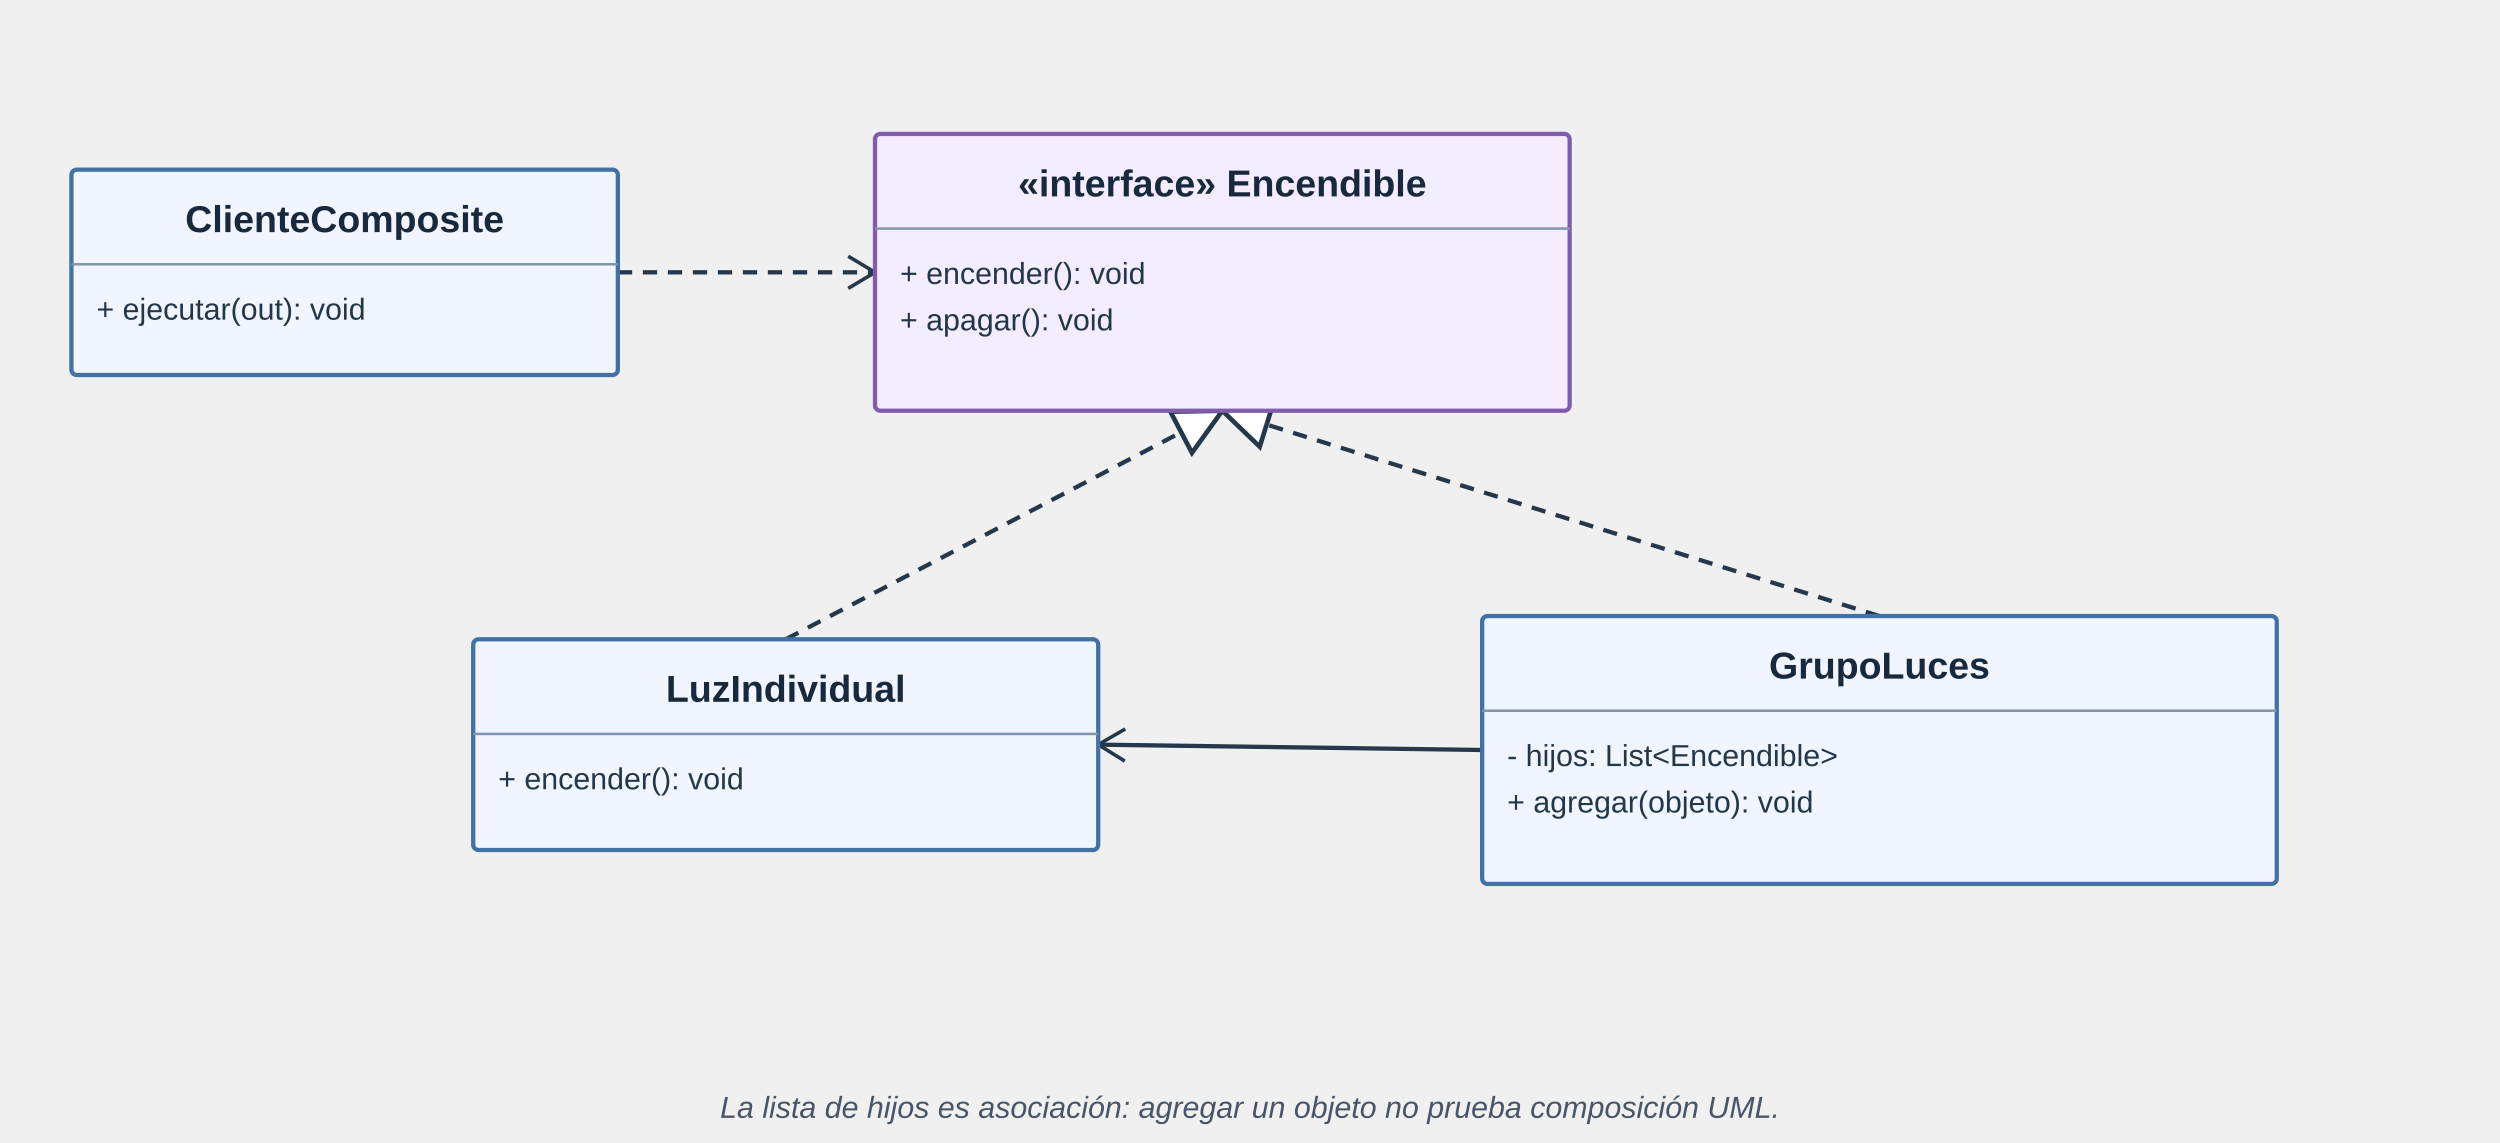
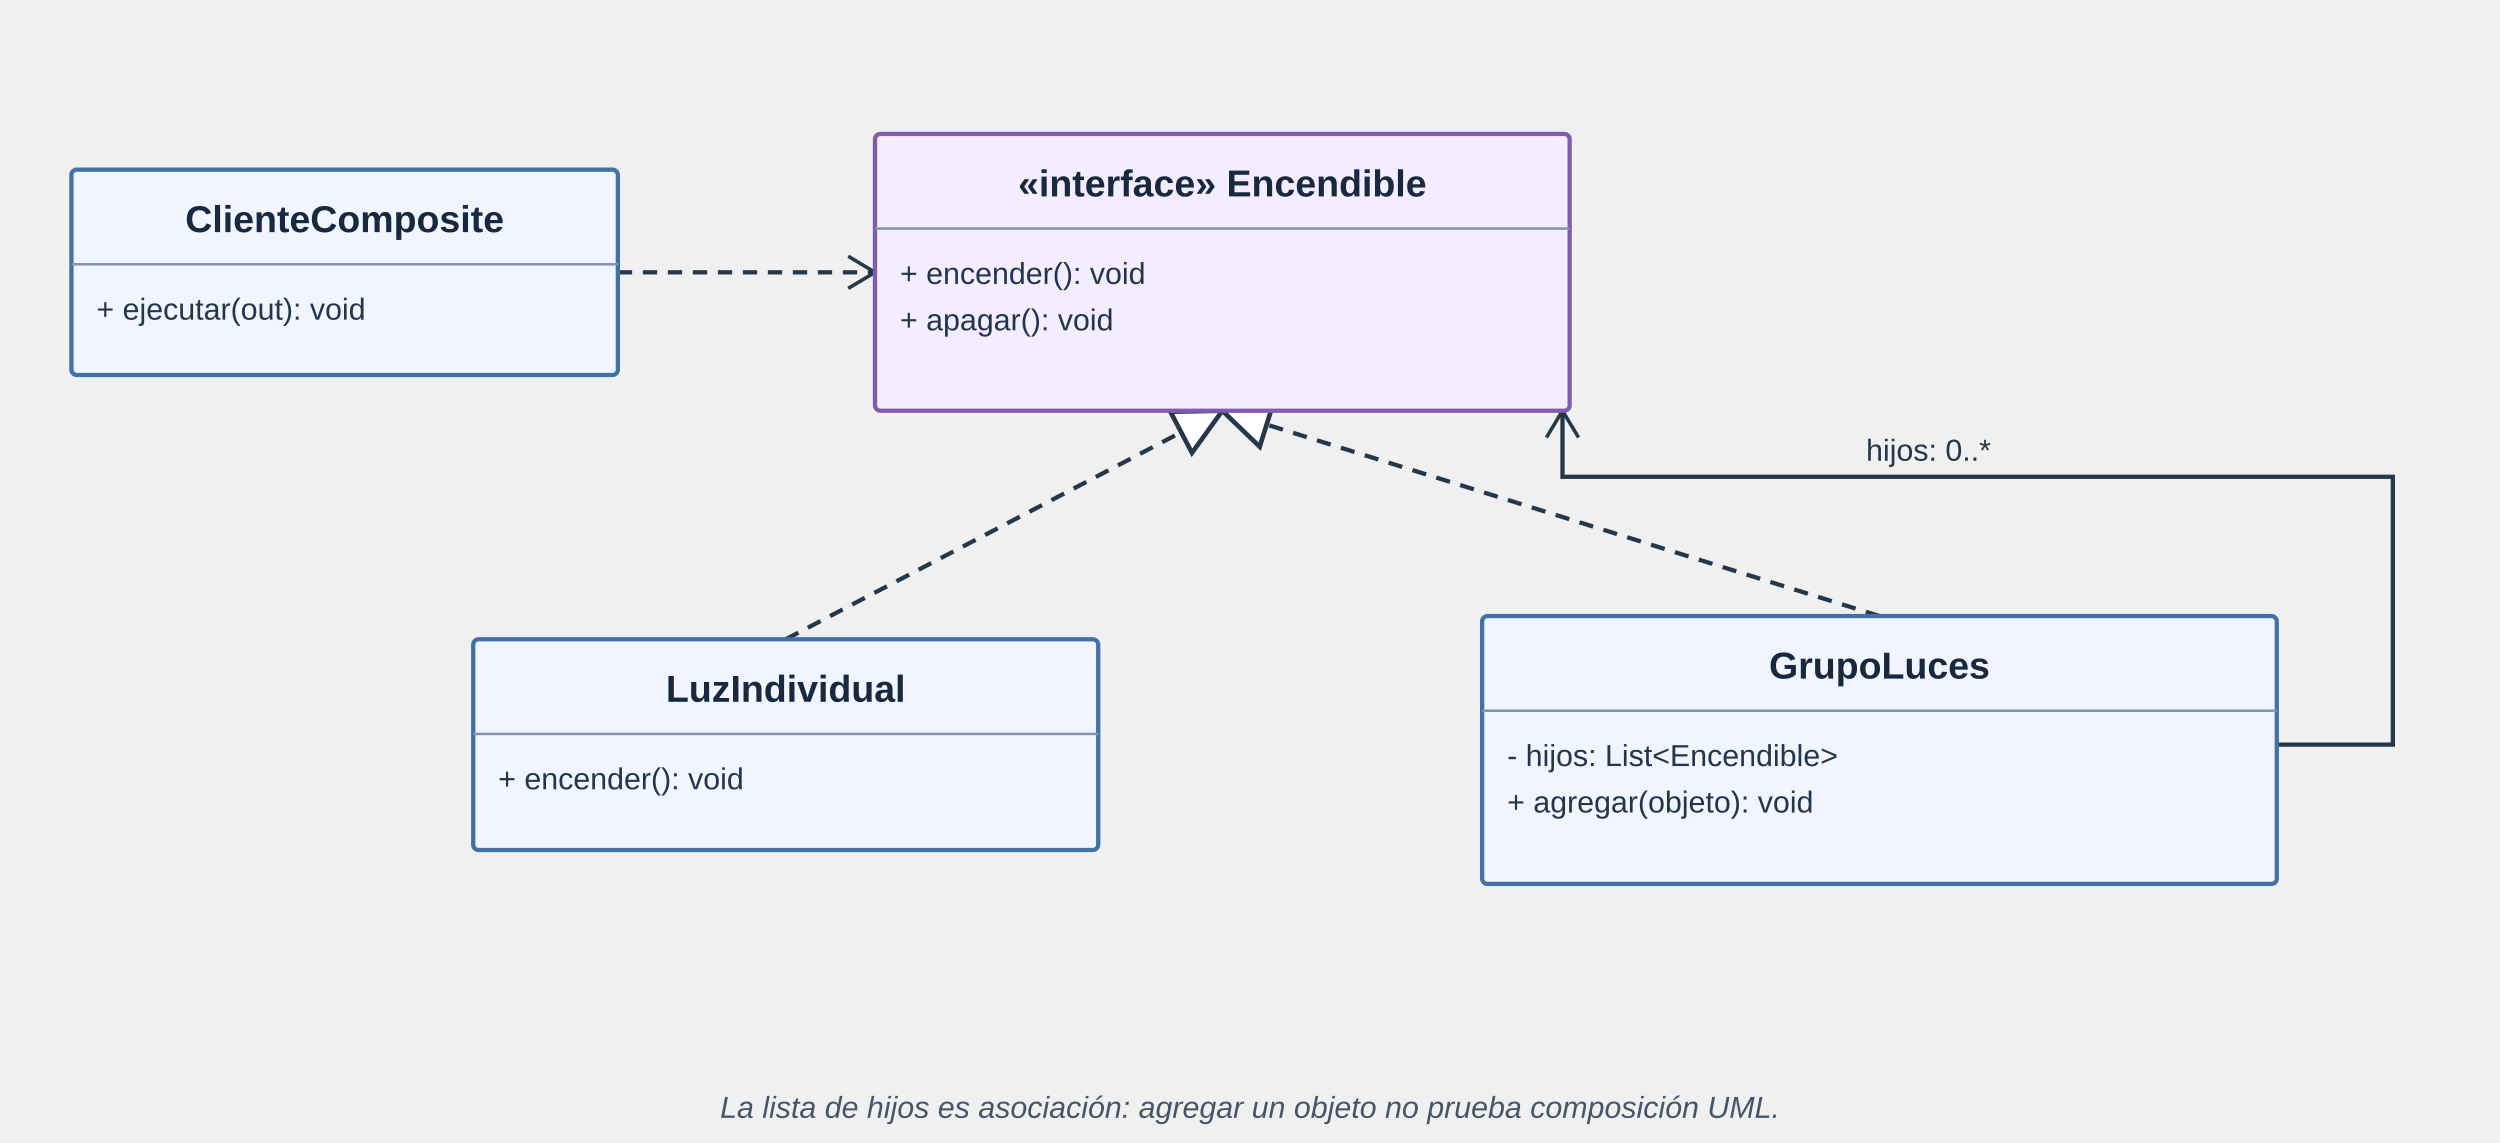
<svg xmlns="http://www.w3.org/2000/svg" width="1400" height="640" viewBox="0 0 1400 640" role="img" aria-labelledby="titulo descripcion">
  <defs>
    <marker id="triangle" viewBox="0 0 24 24" markerWidth="13" markerHeight="13" refX="22" refY="12" orient="auto">
      <path d="M2 2 L22 12 L2 22 Z" fill="white" stroke="#25374a" stroke-width="2" />
    </marker>
    <marker id="open" viewBox="0 0 24 24" markerWidth="10" markerHeight="10" refX="22" refY="12" orient="auto">
      <path d="M7 3 L22 12 L7 21" fill="none" stroke="#25374a" stroke-width="2" />
    </marker>
  </defs>
  <style>.box{fill:#f1f5ff;stroke:#4272a5;stroke-width:2.4}.iface{fill:#f4ecff;stroke:#825cac;stroke-width:2.4}.sep{stroke:#8194ad;stroke-width:1.4}.title{fill:#18283d;font:700 21px Arial,sans-serif;text-anchor:middle}.body{fill:#23364a;font:17px Arial,sans-serif}.edge{fill:none;stroke:#25374a;stroke-width:2.4}.dashed{stroke-dasharray:8 6}.note{fill:#475569;font:italic 17px Arial,sans-serif;text-anchor:middle}</style>
  <path class="edge dashed" d="M346 152.5 L490 152.5" marker-end="url(#open)" />
  <path class="edge dashed" d="M440 358 L684.5 230" marker-end="url(#triangle)" />
  <path class="edge dashed" d="M1052.5 345 L684.5 230" marker-end="url(#triangle)" />
-   <path class="edge" d="M830 420 L615 417" marker-end="url(#open)" />
+   <path class="edge" d="M1275 417 H1340 V267 H875 V230" marker-end="url(#open)" />
+   <text x="1045" y="258" class="body">hijos: 0..*</text>
  <rect x="40" y="95" width="306" height="115" rx="3" class="box" />
  <text x="193" y="130" class="title">ClienteComposite</text>
  <path d="M40 148 H346" class="sep" />
  <text x="54" y="179" class="body">+ ejecutar(out): void</text>
  <rect x="490" y="75" width="389" height="155" rx="3" class="iface" />
  <text x="684.5" y="110" class="title">«interface» Encendible</text>
  <path d="M490 128 H879" class="sep" />
  <text x="504" y="159" class="body">+ encender(): void</text>
  <text x="504" y="185" class="body">+ apagar(): void</text>
  <rect x="265" y="358" width="350" height="118" rx="3" class="box" />
  <text x="440" y="393" class="title">LuzIndividual</text>
  <path d="M265 411 H615" class="sep" />
  <text x="279" y="442" class="body">+ encender(): void</text>
  <rect x="830" y="345" width="445" height="150" rx="3" class="box" />
  <text x="1052.5" y="380" class="title">GrupoLuces</text>
  <path d="M830 398 H1275" class="sep" />
  <text x="844" y="429" class="body">- hijos: List&lt;Encendible&gt;</text>
  <text x="844" y="455" class="body">+ agregar(objeto): void</text>
  <text class="note" x="700" y="626">La lista de hijos es asociación: agregar un objeto no prueba composición UML.</text>
</svg>
